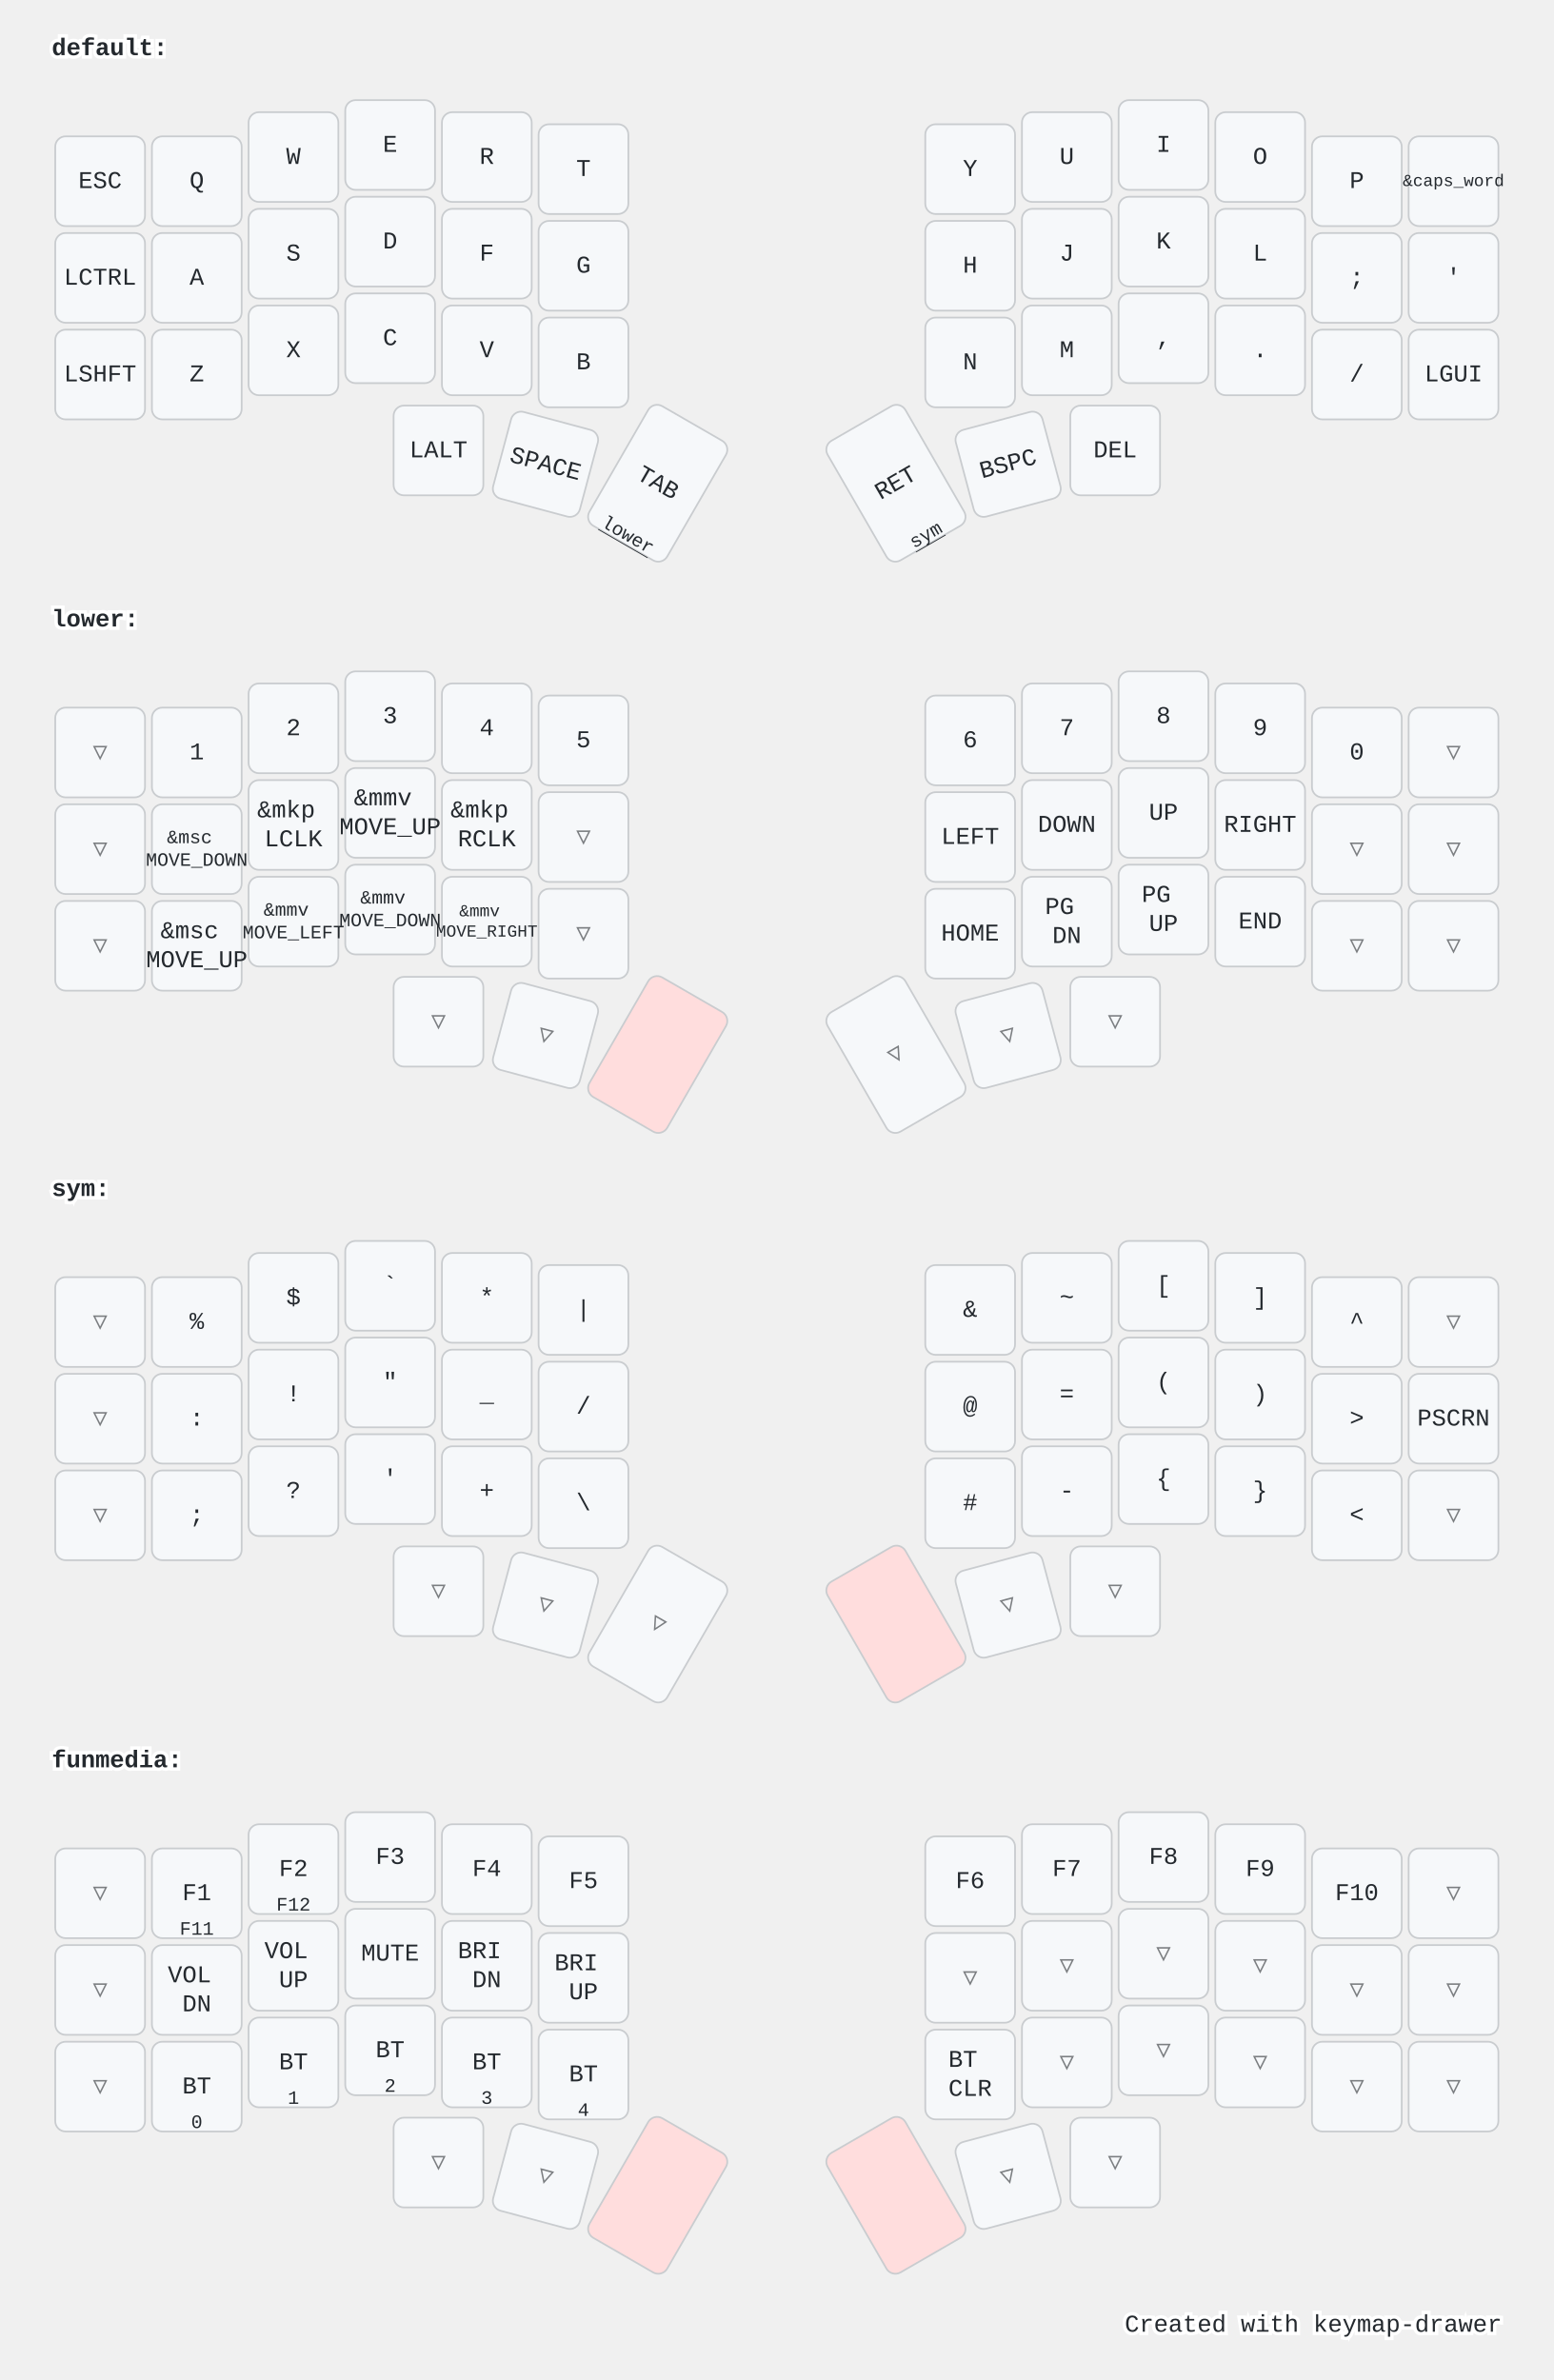
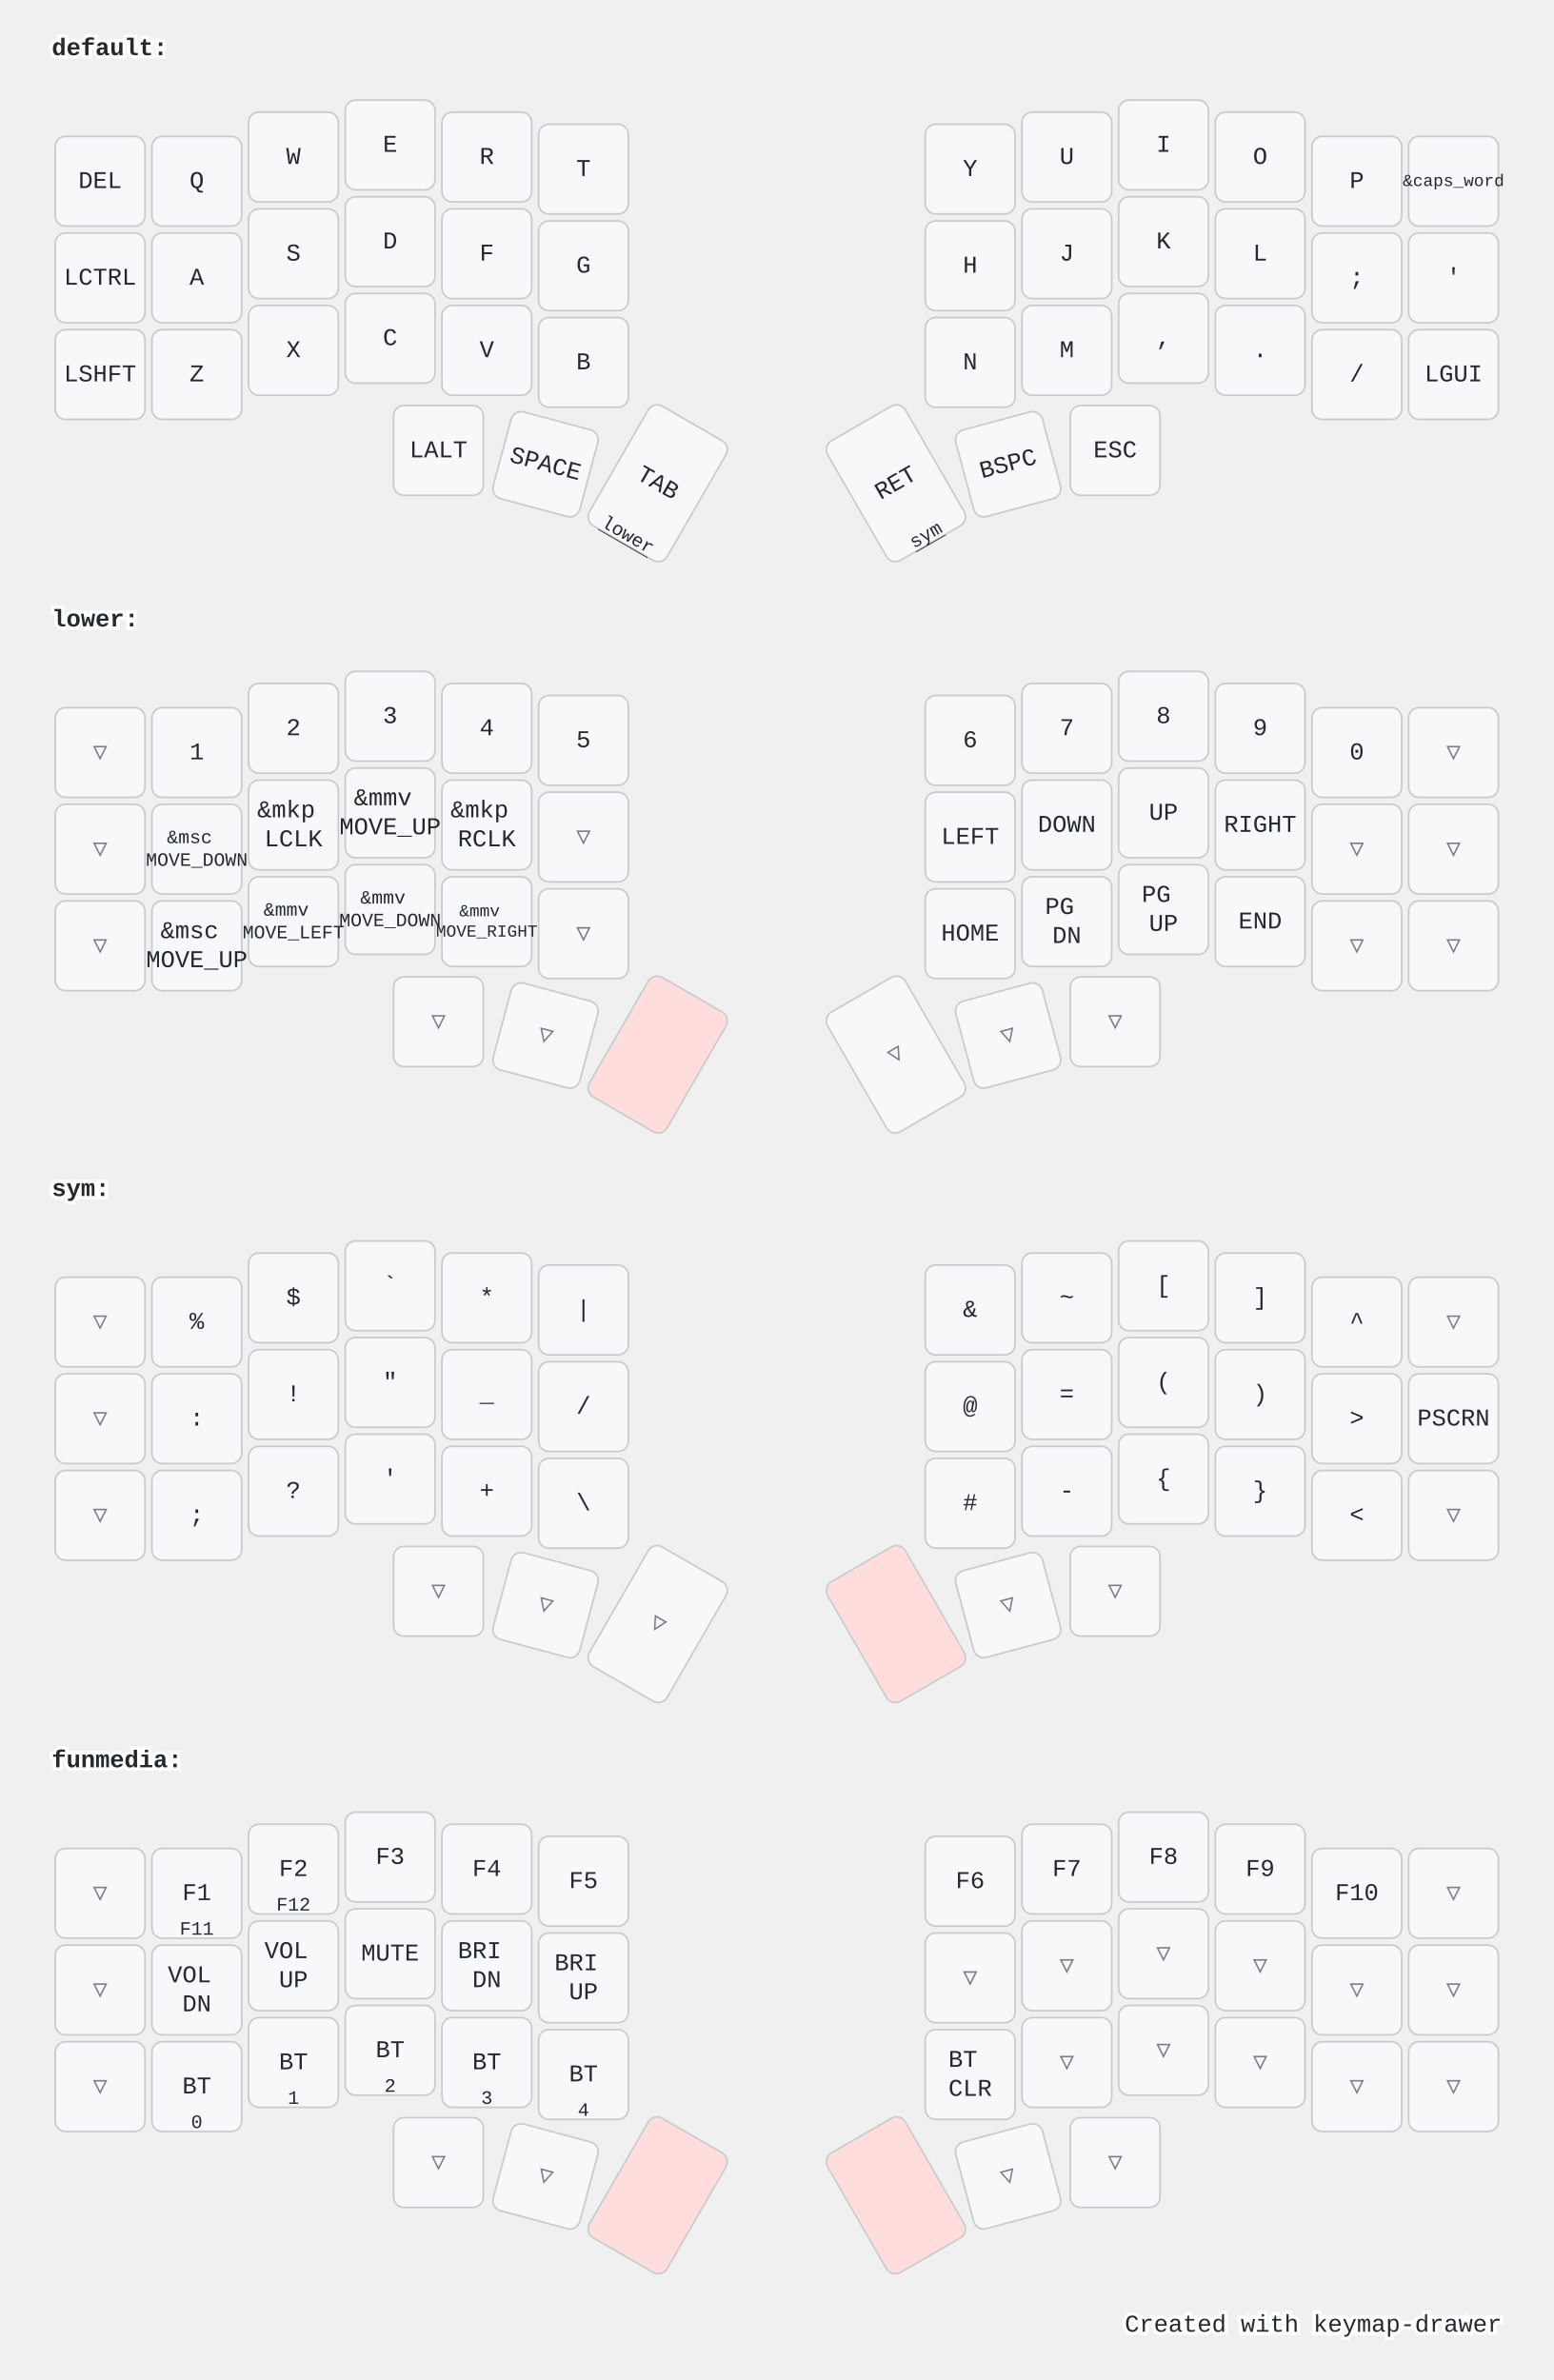
<svg xmlns="http://www.w3.org/2000/svg" width="900" height="1379" viewBox="0 0 900 1379" class="keymap">
  <style>/* inherit to force styles through use tags */
svg path {
    fill: inherit;
}

/* font and background color specifications */
svg.keymap {
    font-family: SFMono-Regular,Consolas,Liberation Mono,Menlo,monospace;
    font-size: 14px;
    font-kerning: normal;
    text-rendering: optimizeLegibility;
    fill: #24292e;
}

/* default key styling */
rect.key {
    fill: #f6f8fa;
}

rect.key, rect.combo {
    stroke: #c9cccf;
    stroke-width: 1;
}

/* default key side styling, only used is draw_key_sides is set */
rect.side {
    filter: brightness(90%);
}

/* color accent for combo boxes */
rect.combo, rect.combo-separate {
    fill: #cdf;
}

/* color accent for held keys */
rect.held, rect.combo.held {
    fill: #fdd;
}

/* color accent for ghost (optional) keys */
rect.ghost, rect.combo.ghost {
    stroke-dasharray: 4, 4;
    stroke-width: 2;
}

text {
    text-anchor: middle;
    dominant-baseline: middle;
}

/* styling for layer labels */
text.label {
    font-weight: bold;
    text-anchor: start;
    stroke: white;
    stroke-width: 4;
    paint-order: stroke;
}

/* styling for optional footer */
text.footer {
    text-anchor: end;
    dominant-baseline: auto;
    stroke: white;
    stroke-width: 4;
    paint-order: stroke;
}

/* styling for combo tap, and key non-tap label text */
text.combo, text.hold, text.shifted, text.left, text.right {
    font-size: 11px;
}

text.hold {
    text-anchor: middle;
    dominant-baseline: auto;
}

text.shifted {
    text-anchor: middle;
    dominant-baseline: hanging;
}

text.left {
    text-anchor: start;
}

text.right {
    text-anchor: end;
}

text.layer-activator {
    text-decoration: underline;
}

/* styling for hold/shifted label text in combo box */
text.combo.hold, text.combo.shifted, text.combo.left, text.combo.right {
    font-size: 8px;
}

/* lighter symbol for transparent keys */
text.trans {
    fill: #7b7e81;
}

/* styling for combo dendrons */
path.combo {
    stroke-width: 1;
    stroke: gray;
    fill: none;
}

/* Start Tabler Icons Cleanup */
/* cannot use height/width with glyphs */
.icon-tabler &gt; path {
    fill: inherit;
    stroke: inherit;
    stroke-width: 2;
}
/* hide tabler's default box */
.icon-tabler &gt; path[stroke="none"][fill="none"] {
    visibility: hidden;
}
/* End Tabler Icons Cleanup */

@media (prefers-color-scheme: dark) {
svg.keymap { fill: #d1d6db; }
rect.key { fill: #3f4750; }
rect.key, rect.combo { stroke: #60666c; }
rect.combo, rect.combo-separate { fill: #1f3d7a; }
rect.held, rect.combo.held { fill: #854747; }
text.label, text.footer { stroke: black; }
text.trans { fill: #7e8184; }
path.combo { stroke: #7f7f7f; }

}</style>
  <g transform="translate(30, 0)" class="layer-default">
    <text x="0" y="28" class="label" id="default">default:</text>
    <g transform="translate(0, 56)">
      <g transform="translate(28, 49)" class="key keypos-0">
        <rect rx="6" ry="6" x="-26" y="-26" width="52" height="52" class="key" />
-         <text x="0" y="0" class="key tap">ESC</text>
+         <text x="0" y="0" class="key tap">DEL</text>
      </g>
      <g transform="translate(84, 49)" class="key keypos-1">
        <rect rx="6" ry="6" x="-26" y="-26" width="52" height="52" class="key" />
        <text x="0" y="0" class="key tap">Q</text>
      </g>
      <g transform="translate(140, 35)" class="key keypos-2">
        <rect rx="6" ry="6" x="-26" y="-26" width="52" height="52" class="key" />
        <text x="0" y="0" class="key tap">W</text>
      </g>
      <g transform="translate(196, 28)" class="key keypos-3">
        <rect rx="6" ry="6" x="-26" y="-26" width="52" height="52" class="key" />
        <text x="0" y="0" class="key tap">E</text>
      </g>
      <g transform="translate(252, 35)" class="key keypos-4">
        <rect rx="6" ry="6" x="-26" y="-26" width="52" height="52" class="key" />
        <text x="0" y="0" class="key tap">R</text>
      </g>
      <g transform="translate(308, 42)" class="key keypos-5">
        <rect rx="6" ry="6" x="-26" y="-26" width="52" height="52" class="key" />
        <text x="0" y="0" class="key tap">T</text>
      </g>
      <g transform="translate(532, 42)" class="key keypos-6">
        <rect rx="6" ry="6" x="-26" y="-26" width="52" height="52" class="key" />
        <text x="0" y="0" class="key tap">Y</text>
      </g>
      <g transform="translate(588, 35)" class="key keypos-7">
        <rect rx="6" ry="6" x="-26" y="-26" width="52" height="52" class="key" />
        <text x="0" y="0" class="key tap">U</text>
      </g>
      <g transform="translate(644, 28)" class="key keypos-8">
        <rect rx="6" ry="6" x="-26" y="-26" width="52" height="52" class="key" />
        <text x="0" y="0" class="key tap">I</text>
      </g>
      <g transform="translate(700, 35)" class="key keypos-9">
        <rect rx="6" ry="6" x="-26" y="-26" width="52" height="52" class="key" />
        <text x="0" y="0" class="key tap">O</text>
      </g>
      <g transform="translate(756, 49)" class="key keypos-10">
        <rect rx="6" ry="6" x="-26" y="-26" width="52" height="52" class="key" />
        <text x="0" y="0" class="key tap">P</text>
      </g>
      <g transform="translate(812, 49)" class="key keypos-11">
        <rect rx="6" ry="6" x="-26" y="-26" width="52" height="52" class="key" />
        <text x="0" y="0" class="key tap">
          <tspan style="font-size: 70%">&amp;caps_word</tspan>
        </text>
      </g>
      <g transform="translate(28, 105)" class="key keypos-12">
        <rect rx="6" ry="6" x="-26" y="-26" width="52" height="52" class="key" />
        <text x="0" y="0" class="key tap">LCTRL</text>
      </g>
      <g transform="translate(84, 105)" class="key keypos-13">
        <rect rx="6" ry="6" x="-26" y="-26" width="52" height="52" class="key" />
        <text x="0" y="0" class="key tap">A</text>
      </g>
      <g transform="translate(140, 91)" class="key keypos-14">
        <rect rx="6" ry="6" x="-26" y="-26" width="52" height="52" class="key" />
        <text x="0" y="0" class="key tap">S</text>
      </g>
      <g transform="translate(196, 84)" class="key keypos-15">
        <rect rx="6" ry="6" x="-26" y="-26" width="52" height="52" class="key" />
        <text x="0" y="0" class="key tap">D</text>
      </g>
      <g transform="translate(252, 91)" class="key keypos-16">
        <rect rx="6" ry="6" x="-26" y="-26" width="52" height="52" class="key" />
        <text x="0" y="0" class="key tap">F</text>
      </g>
      <g transform="translate(308, 98)" class="key keypos-17">
        <rect rx="6" ry="6" x="-26" y="-26" width="52" height="52" class="key" />
        <text x="0" y="0" class="key tap">G</text>
      </g>
      <g transform="translate(532, 98)" class="key keypos-18">
        <rect rx="6" ry="6" x="-26" y="-26" width="52" height="52" class="key" />
        <text x="0" y="0" class="key tap">H</text>
      </g>
      <g transform="translate(588, 91)" class="key keypos-19">
        <rect rx="6" ry="6" x="-26" y="-26" width="52" height="52" class="key" />
        <text x="0" y="0" class="key tap">J</text>
      </g>
      <g transform="translate(644, 84)" class="key keypos-20">
        <rect rx="6" ry="6" x="-26" y="-26" width="52" height="52" class="key" />
        <text x="0" y="0" class="key tap">K</text>
      </g>
      <g transform="translate(700, 91)" class="key keypos-21">
        <rect rx="6" ry="6" x="-26" y="-26" width="52" height="52" class="key" />
        <text x="0" y="0" class="key tap">L</text>
      </g>
      <g transform="translate(756, 105)" class="key keypos-22">
        <rect rx="6" ry="6" x="-26" y="-26" width="52" height="52" class="key" />
        <text x="0" y="0" class="key tap">;</text>
      </g>
      <g transform="translate(812, 105)" class="key keypos-23">
        <rect rx="6" ry="6" x="-26" y="-26" width="52" height="52" class="key" />
        <text x="0" y="0" class="key tap">'</text>
      </g>
      <g transform="translate(28, 161)" class="key keypos-24">
        <rect rx="6" ry="6" x="-26" y="-26" width="52" height="52" class="key" />
        <text x="0" y="0" class="key tap">LSHFT</text>
      </g>
      <g transform="translate(84, 161)" class="key keypos-25">
        <rect rx="6" ry="6" x="-26" y="-26" width="52" height="52" class="key" />
        <text x="0" y="0" class="key tap">Z</text>
      </g>
      <g transform="translate(140, 147)" class="key keypos-26">
        <rect rx="6" ry="6" x="-26" y="-26" width="52" height="52" class="key" />
        <text x="0" y="0" class="key tap">X</text>
      </g>
      <g transform="translate(196, 140)" class="key keypos-27">
        <rect rx="6" ry="6" x="-26" y="-26" width="52" height="52" class="key" />
        <text x="0" y="0" class="key tap">C</text>
      </g>
      <g transform="translate(252, 147)" class="key keypos-28">
        <rect rx="6" ry="6" x="-26" y="-26" width="52" height="52" class="key" />
        <text x="0" y="0" class="key tap">V</text>
      </g>
      <g transform="translate(308, 154)" class="key keypos-29">
        <rect rx="6" ry="6" x="-26" y="-26" width="52" height="52" class="key" />
        <text x="0" y="0" class="key tap">B</text>
      </g>
      <g transform="translate(532, 154)" class="key keypos-30">
        <rect rx="6" ry="6" x="-26" y="-26" width="52" height="52" class="key" />
        <text x="0" y="0" class="key tap">N</text>
      </g>
      <g transform="translate(588, 147)" class="key keypos-31">
        <rect rx="6" ry="6" x="-26" y="-26" width="52" height="52" class="key" />
        <text x="0" y="0" class="key tap">M</text>
      </g>
      <g transform="translate(644, 140)" class="key keypos-32">
        <rect rx="6" ry="6" x="-26" y="-26" width="52" height="52" class="key" />
        <text x="0" y="0" class="key tap">,</text>
      </g>
      <g transform="translate(700, 147)" class="key keypos-33">
        <rect rx="6" ry="6" x="-26" y="-26" width="52" height="52" class="key" />
        <text x="0" y="0" class="key tap">.</text>
      </g>
      <g transform="translate(756, 161)" class="key keypos-34">
        <rect rx="6" ry="6" x="-26" y="-26" width="52" height="52" class="key" />
        <text x="0" y="0" class="key tap">/</text>
      </g>
      <g transform="translate(812, 161)" class="key keypos-35">
        <rect rx="6" ry="6" x="-26" y="-26" width="52" height="52" class="key" />
        <text x="0" y="0" class="key tap">LGUI</text>
      </g>
      <g transform="translate(224, 205)" class="key keypos-36">
        <rect rx="6" ry="6" x="-26" y="-26" width="52" height="52" class="key" />
        <text x="0" y="0" class="key tap">LALT</text>
      </g>
      <g transform="translate(286, 213) rotate(15.0)" class="key keypos-37">
        <rect rx="6" ry="6" x="-26" y="-26" width="52" height="52" class="key" />
        <text x="0" y="0" class="key tap">SPACE</text>
      </g>
      <g transform="translate(351, 224) rotate(30.0)" class="key keypos-38">
        <rect rx="6" ry="6" x="-26" y="-40" width="52" height="80" class="key" />
        <text x="0" y="0" class="key tap">TAB</text>
        <a href="#lower">
          <text x="0" y="38" class="key hold layer-activator">lower</text>
        </a>
      </g>
      <g transform="translate(489, 224) rotate(-30.0)" class="key keypos-39">
        <rect rx="6" ry="6" x="-26" y="-40" width="52" height="80" class="key" />
        <text x="0" y="0" class="key tap">RET</text>
        <a href="#sym">
          <text x="0" y="38" class="key hold layer-activator">sym</text>
        </a>
      </g>
      <g transform="translate(554, 213) rotate(-15.0)" class="key keypos-40">
        <rect rx="6" ry="6" x="-26" y="-26" width="52" height="52" class="key" />
        <text x="0" y="0" class="key tap">BSPC</text>
      </g>
      <g transform="translate(616, 205)" class="key keypos-41">
        <rect rx="6" ry="6" x="-26" y="-26" width="52" height="52" class="key" />
-         <text x="0" y="0" class="key tap">DEL</text>
+         <text x="0" y="0" class="key tap">ESC</text>
      </g>
    </g>
  </g>
  <g transform="translate(30, 331)" class="layer-lower">
    <text x="0" y="28" class="label" id="lower">lower:</text>
    <g transform="translate(0, 56)">
      <g transform="translate(28, 49)" class="key trans keypos-0">
        <rect rx="6" ry="6" x="-26" y="-26" width="52" height="52" class="key trans" />
        <text x="0" y="0" class="key trans tap">▽</text>
      </g>
      <g transform="translate(84, 49)" class="key keypos-1">
        <rect rx="6" ry="6" x="-26" y="-26" width="52" height="52" class="key" />
        <text x="0" y="0" class="key tap">1</text>
      </g>
      <g transform="translate(140, 35)" class="key keypos-2">
        <rect rx="6" ry="6" x="-26" y="-26" width="52" height="52" class="key" />
        <text x="0" y="0" class="key tap">2</text>
      </g>
      <g transform="translate(196, 28)" class="key keypos-3">
        <rect rx="6" ry="6" x="-26" y="-26" width="52" height="52" class="key" />
        <text x="0" y="0" class="key tap">3</text>
      </g>
      <g transform="translate(252, 35)" class="key keypos-4">
        <rect rx="6" ry="6" x="-26" y="-26" width="52" height="52" class="key" />
        <text x="0" y="0" class="key tap">4</text>
      </g>
      <g transform="translate(308, 42)" class="key keypos-5">
        <rect rx="6" ry="6" x="-26" y="-26" width="52" height="52" class="key" />
        <text x="0" y="0" class="key tap">5</text>
      </g>
      <g transform="translate(532, 42)" class="key keypos-6">
        <rect rx="6" ry="6" x="-26" y="-26" width="52" height="52" class="key" />
        <text x="0" y="0" class="key tap">6</text>
      </g>
      <g transform="translate(588, 35)" class="key keypos-7">
        <rect rx="6" ry="6" x="-26" y="-26" width="52" height="52" class="key" />
        <text x="0" y="0" class="key tap">7</text>
      </g>
      <g transform="translate(644, 28)" class="key keypos-8">
        <rect rx="6" ry="6" x="-26" y="-26" width="52" height="52" class="key" />
        <text x="0" y="0" class="key tap">8</text>
      </g>
      <g transform="translate(700, 35)" class="key keypos-9">
        <rect rx="6" ry="6" x="-26" y="-26" width="52" height="52" class="key" />
        <text x="0" y="0" class="key tap">9</text>
      </g>
      <g transform="translate(756, 49)" class="key keypos-10">
        <rect rx="6" ry="6" x="-26" y="-26" width="52" height="52" class="key" />
        <text x="0" y="0" class="key tap">0</text>
      </g>
      <g transform="translate(812, 49)" class="key trans keypos-11">
        <rect rx="6" ry="6" x="-26" y="-26" width="52" height="52" class="key trans" />
        <text x="0" y="0" class="key trans tap">▽</text>
      </g>
      <g transform="translate(28, 105)" class="key trans keypos-12">
        <rect rx="6" ry="6" x="-26" y="-26" width="52" height="52" class="key trans" />
        <text x="0" y="0" class="key trans tap">▽</text>
      </g>
      <g transform="translate(84, 105)" class="key keypos-13">
        <rect rx="6" ry="6" x="-26" y="-26" width="52" height="52" class="key" />
        <text x="0" y="0" class="key tap">
          <tspan x="0" dy="-0.6em" style="font-size: 78%">&amp;msc</tspan>
          <tspan x="0" dy="1.2em" style="font-size: 78%">MOVE_DOWN</tspan>
        </text>
      </g>
      <g transform="translate(140, 91)" class="key keypos-14">
        <rect rx="6" ry="6" x="-26" y="-26" width="52" height="52" class="key" />
        <text x="0" y="0" class="key tap">
          <tspan x="0" dy="-0.6em">&amp;mkp</tspan>
          <tspan x="0" dy="1.2em">LCLK</tspan>
        </text>
      </g>
      <g transform="translate(196, 84)" class="key keypos-15">
        <rect rx="6" ry="6" x="-26" y="-26" width="52" height="52" class="key" />
        <text x="0" y="0" class="key tap">
          <tspan x="0" dy="-0.6em">&amp;mmv</tspan>
          <tspan x="0" dy="1.2em">MOVE_UP</tspan>
        </text>
      </g>
      <g transform="translate(252, 91)" class="key keypos-16">
        <rect rx="6" ry="6" x="-26" y="-26" width="52" height="52" class="key" />
        <text x="0" y="0" class="key tap">
          <tspan x="0" dy="-0.6em">&amp;mkp</tspan>
          <tspan x="0" dy="1.2em">RCLK</tspan>
        </text>
      </g>
      <g transform="translate(308, 98)" class="key trans keypos-17">
        <rect rx="6" ry="6" x="-26" y="-26" width="52" height="52" class="key trans" />
        <text x="0" y="0" class="key trans tap">▽</text>
      </g>
      <g transform="translate(532, 98)" class="key keypos-18">
        <rect rx="6" ry="6" x="-26" y="-26" width="52" height="52" class="key" />
        <text x="0" y="0" class="key tap">LEFT</text>
      </g>
      <g transform="translate(588, 91)" class="key keypos-19">
        <rect rx="6" ry="6" x="-26" y="-26" width="52" height="52" class="key" />
        <text x="0" y="0" class="key tap">DOWN</text>
      </g>
      <g transform="translate(644, 84)" class="key keypos-20">
        <rect rx="6" ry="6" x="-26" y="-26" width="52" height="52" class="key" />
        <text x="0" y="0" class="key tap">UP</text>
      </g>
      <g transform="translate(700, 91)" class="key keypos-21">
        <rect rx="6" ry="6" x="-26" y="-26" width="52" height="52" class="key" />
        <text x="0" y="0" class="key tap">RIGHT</text>
      </g>
      <g transform="translate(756, 105)" class="key trans keypos-22">
        <rect rx="6" ry="6" x="-26" y="-26" width="52" height="52" class="key trans" />
        <text x="0" y="0" class="key trans tap">▽</text>
      </g>
      <g transform="translate(812, 105)" class="key trans keypos-23">
        <rect rx="6" ry="6" x="-26" y="-26" width="52" height="52" class="key trans" />
        <text x="0" y="0" class="key trans tap">▽</text>
      </g>
      <g transform="translate(28, 161)" class="key trans keypos-24">
        <rect rx="6" ry="6" x="-26" y="-26" width="52" height="52" class="key trans" />
        <text x="0" y="0" class="key trans tap">▽</text>
      </g>
      <g transform="translate(84, 161)" class="key keypos-25">
        <rect rx="6" ry="6" x="-26" y="-26" width="52" height="52" class="key" />
        <text x="0" y="0" class="key tap">
          <tspan x="0" dy="-0.6em">&amp;msc</tspan>
          <tspan x="0" dy="1.2em">MOVE_UP</tspan>
        </text>
      </g>
      <g transform="translate(140, 147)" class="key keypos-26">
        <rect rx="6" ry="6" x="-26" y="-26" width="52" height="52" class="key" />
        <text x="0" y="0" class="key tap">
          <tspan x="0" dy="-0.6em" style="font-size: 78%">&amp;mmv</tspan>
          <tspan x="0" dy="1.2em" style="font-size: 78%">MOVE_LEFT</tspan>
        </text>
      </g>
      <g transform="translate(196, 140)" class="key keypos-27">
        <rect rx="6" ry="6" x="-26" y="-26" width="52" height="52" class="key" />
        <text x="0" y="0" class="key tap">
          <tspan x="0" dy="-0.6em" style="font-size: 78%">&amp;mmv</tspan>
          <tspan x="0" dy="1.2em" style="font-size: 78%">MOVE_DOWN</tspan>
        </text>
      </g>
      <g transform="translate(252, 147)" class="key keypos-28">
        <rect rx="6" ry="6" x="-26" y="-26" width="52" height="52" class="key" />
        <text x="0" y="0" class="key tap">
          <tspan x="0" dy="-0.6em" style="font-size: 70%">&amp;mmv</tspan>
          <tspan x="0" dy="1.2em" style="font-size: 70%">MOVE_RIGHT</tspan>
        </text>
      </g>
      <g transform="translate(308, 154)" class="key trans keypos-29">
        <rect rx="6" ry="6" x="-26" y="-26" width="52" height="52" class="key trans" />
        <text x="0" y="0" class="key trans tap">▽</text>
      </g>
      <g transform="translate(532, 154)" class="key keypos-30">
        <rect rx="6" ry="6" x="-26" y="-26" width="52" height="52" class="key" />
        <text x="0" y="0" class="key tap">HOME</text>
      </g>
      <g transform="translate(588, 147)" class="key keypos-31">
        <rect rx="6" ry="6" x="-26" y="-26" width="52" height="52" class="key" />
        <text x="0" y="0" class="key tap">
          <tspan x="0" dy="-0.6em">PG</tspan>
          <tspan x="0" dy="1.2em">DN</tspan>
        </text>
      </g>
      <g transform="translate(644, 140)" class="key keypos-32">
        <rect rx="6" ry="6" x="-26" y="-26" width="52" height="52" class="key" />
        <text x="0" y="0" class="key tap">
          <tspan x="0" dy="-0.6em">PG</tspan>
          <tspan x="0" dy="1.2em">UP</tspan>
        </text>
      </g>
      <g transform="translate(700, 147)" class="key keypos-33">
        <rect rx="6" ry="6" x="-26" y="-26" width="52" height="52" class="key" />
        <text x="0" y="0" class="key tap">END</text>
      </g>
      <g transform="translate(756, 161)" class="key trans keypos-34">
        <rect rx="6" ry="6" x="-26" y="-26" width="52" height="52" class="key trans" />
        <text x="0" y="0" class="key trans tap">▽</text>
      </g>
      <g transform="translate(812, 161)" class="key trans keypos-35">
        <rect rx="6" ry="6" x="-26" y="-26" width="52" height="52" class="key trans" />
        <text x="0" y="0" class="key trans tap">▽</text>
      </g>
      <g transform="translate(224, 205)" class="key trans keypos-36">
        <rect rx="6" ry="6" x="-26" y="-26" width="52" height="52" class="key trans" />
        <text x="0" y="0" class="key trans tap">▽</text>
      </g>
      <g transform="translate(286, 213) rotate(15.0)" class="key trans keypos-37">
        <rect rx="6" ry="6" x="-26" y="-26" width="52" height="52" class="key trans" />
        <text x="0" y="0" class="key trans tap">▽</text>
      </g>
      <g transform="translate(351, 224) rotate(30.0)" class="key held keypos-38">
        <rect rx="6" ry="6" x="-26" y="-40" width="52" height="80" class="key held" />
      </g>
      <g transform="translate(489, 224) rotate(-30.0)" class="key trans keypos-39">
        <rect rx="6" ry="6" x="-26" y="-40" width="52" height="80" class="key trans" />
        <text x="0" y="0" class="key trans tap">▽</text>
      </g>
      <g transform="translate(554, 213) rotate(-15.0)" class="key trans keypos-40">
        <rect rx="6" ry="6" x="-26" y="-26" width="52" height="52" class="key trans" />
        <text x="0" y="0" class="key trans tap">▽</text>
      </g>
      <g transform="translate(616, 205)" class="key trans keypos-41">
        <rect rx="6" ry="6" x="-26" y="-26" width="52" height="52" class="key trans" />
        <text x="0" y="0" class="key trans tap">▽</text>
      </g>
    </g>
  </g>
  <g transform="translate(30, 661)" class="layer-sym">
    <text x="0" y="28" class="label" id="sym">sym:</text>
    <g transform="translate(0, 56)">
      <g transform="translate(28, 49)" class="key trans keypos-0">
        <rect rx="6" ry="6" x="-26" y="-26" width="52" height="52" class="key trans" />
        <text x="0" y="0" class="key trans tap">▽</text>
      </g>
      <g transform="translate(84, 49)" class="key keypos-1">
        <rect rx="6" ry="6" x="-26" y="-26" width="52" height="52" class="key" />
        <text x="0" y="0" class="key tap">%</text>
      </g>
      <g transform="translate(140, 35)" class="key keypos-2">
        <rect rx="6" ry="6" x="-26" y="-26" width="52" height="52" class="key" />
        <text x="0" y="0" class="key tap">$</text>
      </g>
      <g transform="translate(196, 28)" class="key keypos-3">
        <rect rx="6" ry="6" x="-26" y="-26" width="52" height="52" class="key" />
        <text x="0" y="0" class="key tap">`</text>
      </g>
      <g transform="translate(252, 35)" class="key keypos-4">
        <rect rx="6" ry="6" x="-26" y="-26" width="52" height="52" class="key" />
        <text x="0" y="0" class="key tap">*</text>
      </g>
      <g transform="translate(308, 42)" class="key keypos-5">
        <rect rx="6" ry="6" x="-26" y="-26" width="52" height="52" class="key" />
        <text x="0" y="0" class="key tap">|</text>
      </g>
      <g transform="translate(532, 42)" class="key keypos-6">
        <rect rx="6" ry="6" x="-26" y="-26" width="52" height="52" class="key" />
        <text x="0" y="0" class="key tap">&amp;</text>
      </g>
      <g transform="translate(588, 35)" class="key keypos-7">
        <rect rx="6" ry="6" x="-26" y="-26" width="52" height="52" class="key" />
        <text x="0" y="0" class="key tap">~</text>
      </g>
      <g transform="translate(644, 28)" class="key keypos-8">
        <rect rx="6" ry="6" x="-26" y="-26" width="52" height="52" class="key" />
        <text x="0" y="0" class="key tap">[</text>
      </g>
      <g transform="translate(700, 35)" class="key keypos-9">
        <rect rx="6" ry="6" x="-26" y="-26" width="52" height="52" class="key" />
        <text x="0" y="0" class="key tap">]</text>
      </g>
      <g transform="translate(756, 49)" class="key keypos-10">
        <rect rx="6" ry="6" x="-26" y="-26" width="52" height="52" class="key" />
        <text x="0" y="0" class="key tap">^</text>
      </g>
      <g transform="translate(812, 49)" class="key trans keypos-11">
        <rect rx="6" ry="6" x="-26" y="-26" width="52" height="52" class="key trans" />
        <text x="0" y="0" class="key trans tap">▽</text>
      </g>
      <g transform="translate(28, 105)" class="key trans keypos-12">
        <rect rx="6" ry="6" x="-26" y="-26" width="52" height="52" class="key trans" />
        <text x="0" y="0" class="key trans tap">▽</text>
      </g>
      <g transform="translate(84, 105)" class="key keypos-13">
        <rect rx="6" ry="6" x="-26" y="-26" width="52" height="52" class="key" />
        <text x="0" y="0" class="key tap">:</text>
      </g>
      <g transform="translate(140, 91)" class="key keypos-14">
        <rect rx="6" ry="6" x="-26" y="-26" width="52" height="52" class="key" />
        <text x="0" y="0" class="key tap">!</text>
      </g>
      <g transform="translate(196, 84)" class="key keypos-15">
        <rect rx="6" ry="6" x="-26" y="-26" width="52" height="52" class="key" />
        <text x="0" y="0" class="key tap">"</text>
      </g>
      <g transform="translate(252, 91)" class="key keypos-16">
        <rect rx="6" ry="6" x="-26" y="-26" width="52" height="52" class="key" />
        <text x="0" y="0" class="key tap">_</text>
      </g>
      <g transform="translate(308, 98)" class="key keypos-17">
        <rect rx="6" ry="6" x="-26" y="-26" width="52" height="52" class="key" />
        <text x="0" y="0" class="key tap">/</text>
      </g>
      <g transform="translate(532, 98)" class="key keypos-18">
        <rect rx="6" ry="6" x="-26" y="-26" width="52" height="52" class="key" />
        <text x="0" y="0" class="key tap">@</text>
      </g>
      <g transform="translate(588, 91)" class="key keypos-19">
        <rect rx="6" ry="6" x="-26" y="-26" width="52" height="52" class="key" />
        <text x="0" y="0" class="key tap">=</text>
      </g>
      <g transform="translate(644, 84)" class="key keypos-20">
        <rect rx="6" ry="6" x="-26" y="-26" width="52" height="52" class="key" />
        <text x="0" y="0" class="key tap">(</text>
      </g>
      <g transform="translate(700, 91)" class="key keypos-21">
        <rect rx="6" ry="6" x="-26" y="-26" width="52" height="52" class="key" />
        <text x="0" y="0" class="key tap">)</text>
      </g>
      <g transform="translate(756, 105)" class="key keypos-22">
        <rect rx="6" ry="6" x="-26" y="-26" width="52" height="52" class="key" />
        <text x="0" y="0" class="key tap">&gt;</text>
      </g>
      <g transform="translate(812, 105)" class="key keypos-23">
        <rect rx="6" ry="6" x="-26" y="-26" width="52" height="52" class="key" />
        <text x="0" y="0" class="key tap">PSCRN</text>
      </g>
      <g transform="translate(28, 161)" class="key trans keypos-24">
        <rect rx="6" ry="6" x="-26" y="-26" width="52" height="52" class="key trans" />
        <text x="0" y="0" class="key trans tap">▽</text>
      </g>
      <g transform="translate(84, 161)" class="key keypos-25">
        <rect rx="6" ry="6" x="-26" y="-26" width="52" height="52" class="key" />
        <text x="0" y="0" class="key tap">;</text>
      </g>
      <g transform="translate(140, 147)" class="key keypos-26">
        <rect rx="6" ry="6" x="-26" y="-26" width="52" height="52" class="key" />
        <text x="0" y="0" class="key tap">?</text>
      </g>
      <g transform="translate(196, 140)" class="key keypos-27">
        <rect rx="6" ry="6" x="-26" y="-26" width="52" height="52" class="key" />
        <text x="0" y="0" class="key tap">'</text>
      </g>
      <g transform="translate(252, 147)" class="key keypos-28">
        <rect rx="6" ry="6" x="-26" y="-26" width="52" height="52" class="key" />
        <text x="0" y="0" class="key tap">+</text>
      </g>
      <g transform="translate(308, 154)" class="key keypos-29">
        <rect rx="6" ry="6" x="-26" y="-26" width="52" height="52" class="key" />
        <text x="0" y="0" class="key tap">\</text>
      </g>
      <g transform="translate(532, 154)" class="key keypos-30">
        <rect rx="6" ry="6" x="-26" y="-26" width="52" height="52" class="key" />
        <text x="0" y="0" class="key tap">#</text>
      </g>
      <g transform="translate(588, 147)" class="key keypos-31">
        <rect rx="6" ry="6" x="-26" y="-26" width="52" height="52" class="key" />
        <text x="0" y="0" class="key tap">-</text>
      </g>
      <g transform="translate(644, 140)" class="key keypos-32">
        <rect rx="6" ry="6" x="-26" y="-26" width="52" height="52" class="key" />
        <text x="0" y="0" class="key tap">{</text>
      </g>
      <g transform="translate(700, 147)" class="key keypos-33">
        <rect rx="6" ry="6" x="-26" y="-26" width="52" height="52" class="key" />
        <text x="0" y="0" class="key tap">}</text>
      </g>
      <g transform="translate(756, 161)" class="key keypos-34">
        <rect rx="6" ry="6" x="-26" y="-26" width="52" height="52" class="key" />
        <text x="0" y="0" class="key tap">&lt;</text>
      </g>
      <g transform="translate(812, 161)" class="key trans keypos-35">
        <rect rx="6" ry="6" x="-26" y="-26" width="52" height="52" class="key trans" />
        <text x="0" y="0" class="key trans tap">▽</text>
      </g>
      <g transform="translate(224, 205)" class="key trans keypos-36">
        <rect rx="6" ry="6" x="-26" y="-26" width="52" height="52" class="key trans" />
        <text x="0" y="0" class="key trans tap">▽</text>
      </g>
      <g transform="translate(286, 213) rotate(15.0)" class="key trans keypos-37">
        <rect rx="6" ry="6" x="-26" y="-26" width="52" height="52" class="key trans" />
        <text x="0" y="0" class="key trans tap">▽</text>
      </g>
      <g transform="translate(351, 224) rotate(30.0)" class="key trans keypos-38">
        <rect rx="6" ry="6" x="-26" y="-40" width="52" height="80" class="key trans" />
        <text x="0" y="0" class="key trans tap">▽</text>
      </g>
      <g transform="translate(489, 224) rotate(-30.0)" class="key held keypos-39">
        <rect rx="6" ry="6" x="-26" y="-40" width="52" height="80" class="key held" />
      </g>
      <g transform="translate(554, 213) rotate(-15.0)" class="key trans keypos-40">
        <rect rx="6" ry="6" x="-26" y="-26" width="52" height="52" class="key trans" />
        <text x="0" y="0" class="key trans tap">▽</text>
      </g>
      <g transform="translate(616, 205)" class="key trans keypos-41">
        <rect rx="6" ry="6" x="-26" y="-26" width="52" height="52" class="key trans" />
        <text x="0" y="0" class="key trans tap">▽</text>
      </g>
    </g>
  </g>
  <g transform="translate(30, 992)" class="layer-funmedia">
    <text x="0" y="28" class="label" id="funmedia">funmedia:</text>
    <g transform="translate(0, 56)">
      <g transform="translate(28, 49)" class="key trans keypos-0">
        <rect rx="6" ry="6" x="-26" y="-26" width="52" height="52" class="key trans" />
        <text x="0" y="0" class="key trans tap">▽</text>
      </g>
      <g transform="translate(84, 49)" class="key keypos-1">
        <rect rx="6" ry="6" x="-26" y="-26" width="52" height="52" class="key" />
        <text x="0" y="0" class="key tap">F1</text>
        <text x="0" y="24" class="key hold">F11</text>
      </g>
      <g transform="translate(140, 35)" class="key keypos-2">
        <rect rx="6" ry="6" x="-26" y="-26" width="52" height="52" class="key" />
        <text x="0" y="0" class="key tap">F2</text>
        <text x="0" y="24" class="key hold">F12</text>
      </g>
      <g transform="translate(196, 28)" class="key keypos-3">
        <rect rx="6" ry="6" x="-26" y="-26" width="52" height="52" class="key" />
        <text x="0" y="0" class="key tap">F3</text>
      </g>
      <g transform="translate(252, 35)" class="key keypos-4">
        <rect rx="6" ry="6" x="-26" y="-26" width="52" height="52" class="key" />
        <text x="0" y="0" class="key tap">F4</text>
      </g>
      <g transform="translate(308, 42)" class="key keypos-5">
        <rect rx="6" ry="6" x="-26" y="-26" width="52" height="52" class="key" />
        <text x="0" y="0" class="key tap">F5</text>
      </g>
      <g transform="translate(532, 42)" class="key keypos-6">
        <rect rx="6" ry="6" x="-26" y="-26" width="52" height="52" class="key" />
        <text x="0" y="0" class="key tap">F6</text>
      </g>
      <g transform="translate(588, 35)" class="key keypos-7">
        <rect rx="6" ry="6" x="-26" y="-26" width="52" height="52" class="key" />
        <text x="0" y="0" class="key tap">F7</text>
      </g>
      <g transform="translate(644, 28)" class="key keypos-8">
        <rect rx="6" ry="6" x="-26" y="-26" width="52" height="52" class="key" />
        <text x="0" y="0" class="key tap">F8</text>
      </g>
      <g transform="translate(700, 35)" class="key keypos-9">
        <rect rx="6" ry="6" x="-26" y="-26" width="52" height="52" class="key" />
        <text x="0" y="0" class="key tap">F9</text>
      </g>
      <g transform="translate(756, 49)" class="key keypos-10">
        <rect rx="6" ry="6" x="-26" y="-26" width="52" height="52" class="key" />
        <text x="0" y="0" class="key tap">F10</text>
      </g>
      <g transform="translate(812, 49)" class="key trans keypos-11">
        <rect rx="6" ry="6" x="-26" y="-26" width="52" height="52" class="key trans" />
        <text x="0" y="0" class="key trans tap">▽</text>
      </g>
      <g transform="translate(28, 105)" class="key trans keypos-12">
        <rect rx="6" ry="6" x="-26" y="-26" width="52" height="52" class="key trans" />
        <text x="0" y="0" class="key trans tap">▽</text>
      </g>
      <g transform="translate(84, 105)" class="key keypos-13">
        <rect rx="6" ry="6" x="-26" y="-26" width="52" height="52" class="key" />
        <text x="0" y="0" class="key tap">
          <tspan x="0" dy="-0.6em">VOL</tspan>
          <tspan x="0" dy="1.2em">DN</tspan>
        </text>
      </g>
      <g transform="translate(140, 91)" class="key keypos-14">
        <rect rx="6" ry="6" x="-26" y="-26" width="52" height="52" class="key" />
        <text x="0" y="0" class="key tap">
          <tspan x="0" dy="-0.6em">VOL</tspan>
          <tspan x="0" dy="1.2em">UP</tspan>
        </text>
      </g>
      <g transform="translate(196, 84)" class="key keypos-15">
        <rect rx="6" ry="6" x="-26" y="-26" width="52" height="52" class="key" />
        <text x="0" y="0" class="key tap">MUTE</text>
      </g>
      <g transform="translate(252, 91)" class="key keypos-16">
        <rect rx="6" ry="6" x="-26" y="-26" width="52" height="52" class="key" />
        <text x="0" y="0" class="key tap">
          <tspan x="0" dy="-0.6em">BRI</tspan>
          <tspan x="0" dy="1.2em">DN</tspan>
        </text>
      </g>
      <g transform="translate(308, 98)" class="key keypos-17">
        <rect rx="6" ry="6" x="-26" y="-26" width="52" height="52" class="key" />
        <text x="0" y="0" class="key tap">
          <tspan x="0" dy="-0.6em">BRI</tspan>
          <tspan x="0" dy="1.2em">UP</tspan>
        </text>
      </g>
      <g transform="translate(532, 98)" class="key trans keypos-18">
        <rect rx="6" ry="6" x="-26" y="-26" width="52" height="52" class="key trans" />
        <text x="0" y="0" class="key trans tap">▽</text>
      </g>
      <g transform="translate(588, 91)" class="key trans keypos-19">
        <rect rx="6" ry="6" x="-26" y="-26" width="52" height="52" class="key trans" />
        <text x="0" y="0" class="key trans tap">▽</text>
      </g>
      <g transform="translate(644, 84)" class="key trans keypos-20">
        <rect rx="6" ry="6" x="-26" y="-26" width="52" height="52" class="key trans" />
        <text x="0" y="0" class="key trans tap">▽</text>
      </g>
      <g transform="translate(700, 91)" class="key trans keypos-21">
        <rect rx="6" ry="6" x="-26" y="-26" width="52" height="52" class="key trans" />
        <text x="0" y="0" class="key trans tap">▽</text>
      </g>
      <g transform="translate(756, 105)" class="key trans keypos-22">
        <rect rx="6" ry="6" x="-26" y="-26" width="52" height="52" class="key trans" />
        <text x="0" y="0" class="key trans tap">▽</text>
      </g>
      <g transform="translate(812, 105)" class="key trans keypos-23">
        <rect rx="6" ry="6" x="-26" y="-26" width="52" height="52" class="key trans" />
        <text x="0" y="0" class="key trans tap">▽</text>
      </g>
      <g transform="translate(28, 161)" class="key trans keypos-24">
        <rect rx="6" ry="6" x="-26" y="-26" width="52" height="52" class="key trans" />
        <text x="0" y="0" class="key trans tap">▽</text>
      </g>
      <g transform="translate(84, 161)" class="key keypos-25">
        <rect rx="6" ry="6" x="-26" y="-26" width="52" height="52" class="key" />
        <text x="0" y="0" class="key tap">BT</text>
        <text x="0" y="24" class="key hold">0</text>
      </g>
      <g transform="translate(140, 147)" class="key keypos-26">
        <rect rx="6" ry="6" x="-26" y="-26" width="52" height="52" class="key" />
        <text x="0" y="0" class="key tap">BT</text>
        <text x="0" y="24" class="key hold">1</text>
      </g>
      <g transform="translate(196, 140)" class="key keypos-27">
        <rect rx="6" ry="6" x="-26" y="-26" width="52" height="52" class="key" />
        <text x="0" y="0" class="key tap">BT</text>
        <text x="0" y="24" class="key hold">2</text>
      </g>
      <g transform="translate(252, 147)" class="key keypos-28">
        <rect rx="6" ry="6" x="-26" y="-26" width="52" height="52" class="key" />
        <text x="0" y="0" class="key tap">BT</text>
        <text x="0" y="24" class="key hold">3</text>
      </g>
      <g transform="translate(308, 154)" class="key keypos-29">
        <rect rx="6" ry="6" x="-26" y="-26" width="52" height="52" class="key" />
        <text x="0" y="0" class="key tap">BT</text>
        <text x="0" y="24" class="key hold">4</text>
      </g>
      <g transform="translate(532, 154)" class="key keypos-30">
        <rect rx="6" ry="6" x="-26" y="-26" width="52" height="52" class="key" />
        <text x="0" y="0" class="key tap">
          <tspan x="0" dy="-0.6em">BT</tspan>
          <tspan x="0" dy="1.2em">CLR</tspan>
        </text>
      </g>
      <g transform="translate(588, 147)" class="key trans keypos-31">
        <rect rx="6" ry="6" x="-26" y="-26" width="52" height="52" class="key trans" />
        <text x="0" y="0" class="key trans tap">▽</text>
      </g>
      <g transform="translate(644, 140)" class="key trans keypos-32">
        <rect rx="6" ry="6" x="-26" y="-26" width="52" height="52" class="key trans" />
        <text x="0" y="0" class="key trans tap">▽</text>
      </g>
      <g transform="translate(700, 147)" class="key trans keypos-33">
        <rect rx="6" ry="6" x="-26" y="-26" width="52" height="52" class="key trans" />
        <text x="0" y="0" class="key trans tap">▽</text>
      </g>
      <g transform="translate(756, 161)" class="key trans keypos-34">
        <rect rx="6" ry="6" x="-26" y="-26" width="52" height="52" class="key trans" />
        <text x="0" y="0" class="key trans tap">▽</text>
      </g>
      <g transform="translate(812, 161)" class="key trans keypos-35">
        <rect rx="6" ry="6" x="-26" y="-26" width="52" height="52" class="key trans" />
        <text x="0" y="0" class="key trans tap">▽</text>
      </g>
      <g transform="translate(224, 205)" class="key trans keypos-36">
        <rect rx="6" ry="6" x="-26" y="-26" width="52" height="52" class="key trans" />
        <text x="0" y="0" class="key trans tap">▽</text>
      </g>
      <g transform="translate(286, 213) rotate(15.0)" class="key trans keypos-37">
        <rect rx="6" ry="6" x="-26" y="-26" width="52" height="52" class="key trans" />
        <text x="0" y="0" class="key trans tap">▽</text>
      </g>
      <g transform="translate(351, 224) rotate(30.0)" class="key held keypos-38">
        <rect rx="6" ry="6" x="-26" y="-40" width="52" height="80" class="key held" />
      </g>
      <g transform="translate(489, 224) rotate(-30.0)" class="key held keypos-39">
        <rect rx="6" ry="6" x="-26" y="-40" width="52" height="80" class="key held" />
      </g>
      <g transform="translate(554, 213) rotate(-15.0)" class="key trans keypos-40">
        <rect rx="6" ry="6" x="-26" y="-26" width="52" height="52" class="key trans" />
        <text x="0" y="0" class="key trans tap">▽</text>
      </g>
      <g transform="translate(616, 205)" class="key trans keypos-41">
        <rect rx="6" ry="6" x="-26" y="-26" width="52" height="52" class="key trans" />
        <text x="0" y="0" class="key trans tap">▽</text>
      </g>
    </g>
  </g>
  <text x="870.0" y="1351.0" class="footer">Created with <a href="https://github.com/caksoylar/keymap-drawer">keymap-drawer</a>
  </text>
</svg>
